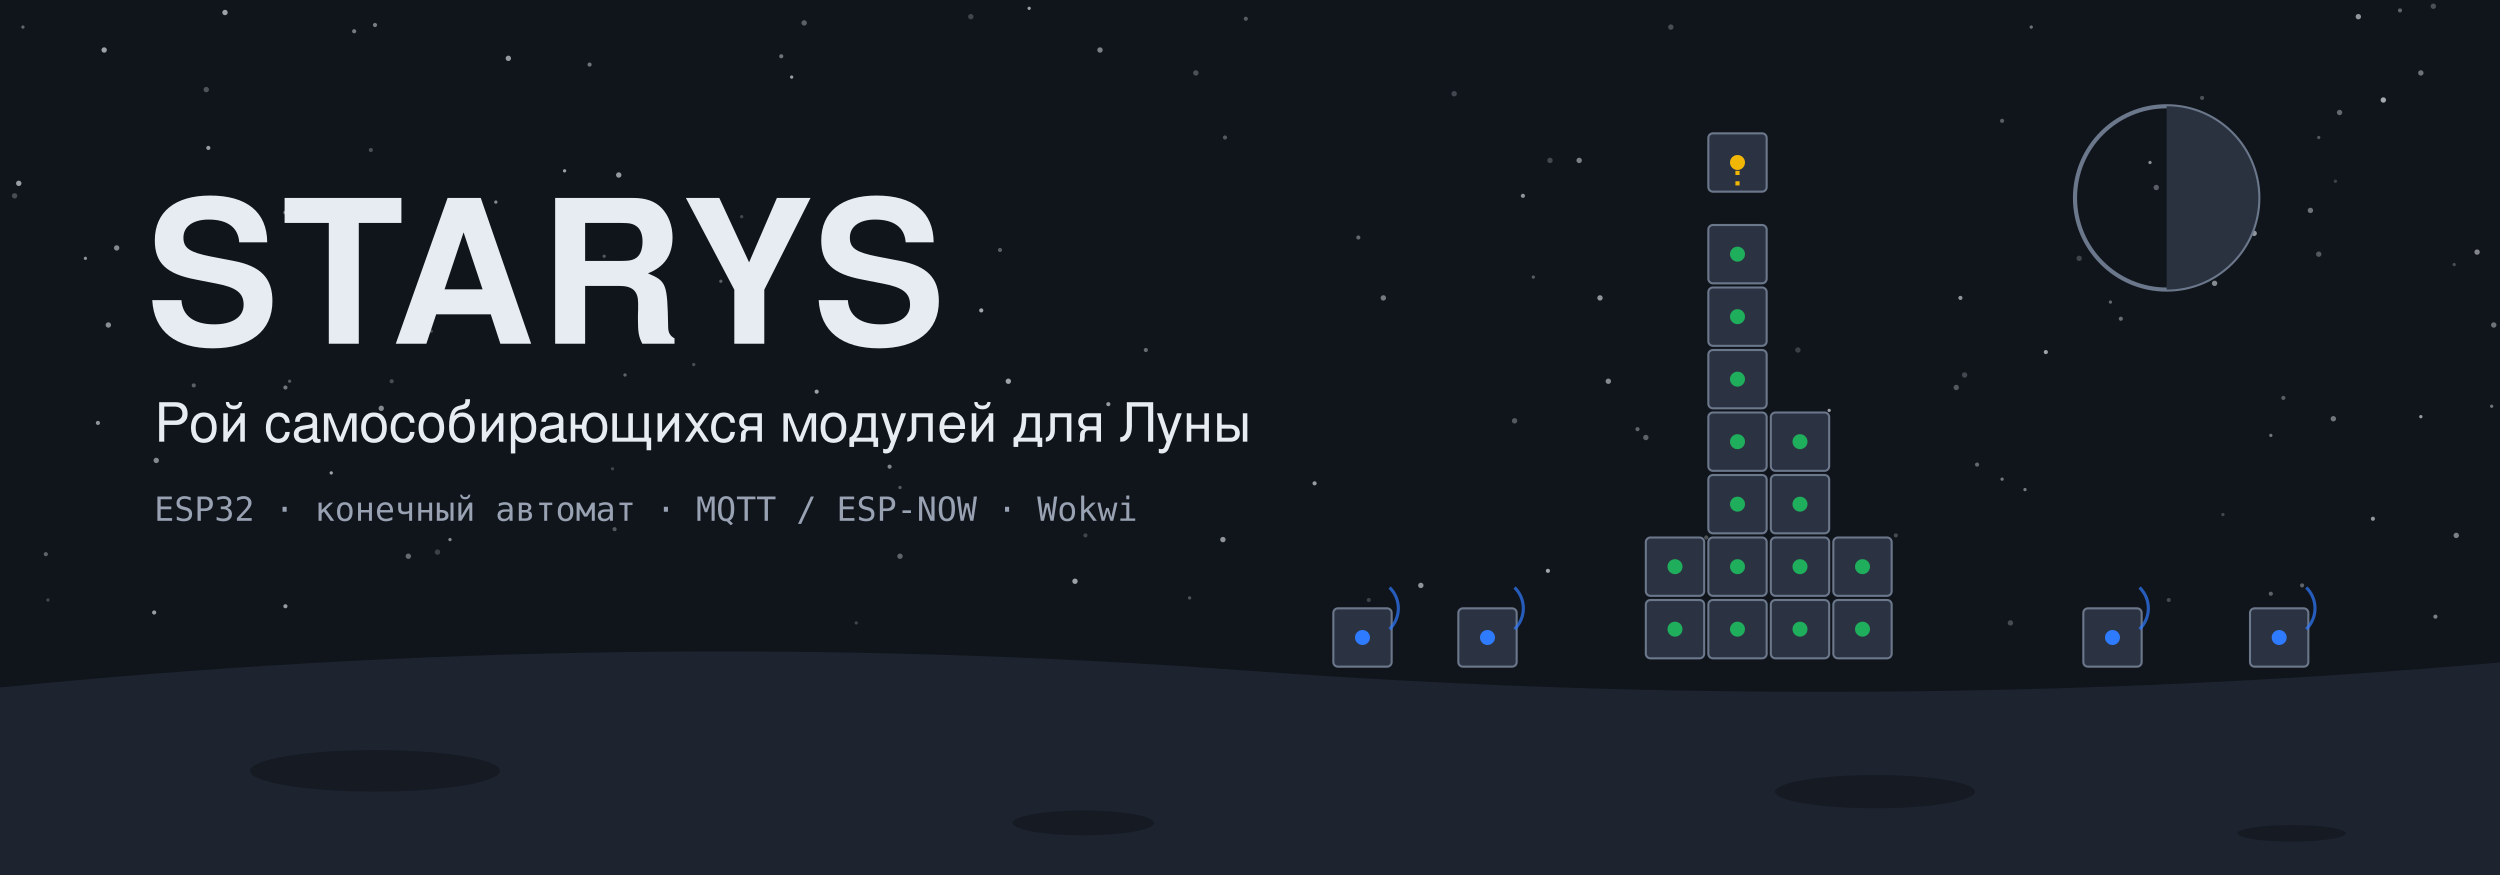
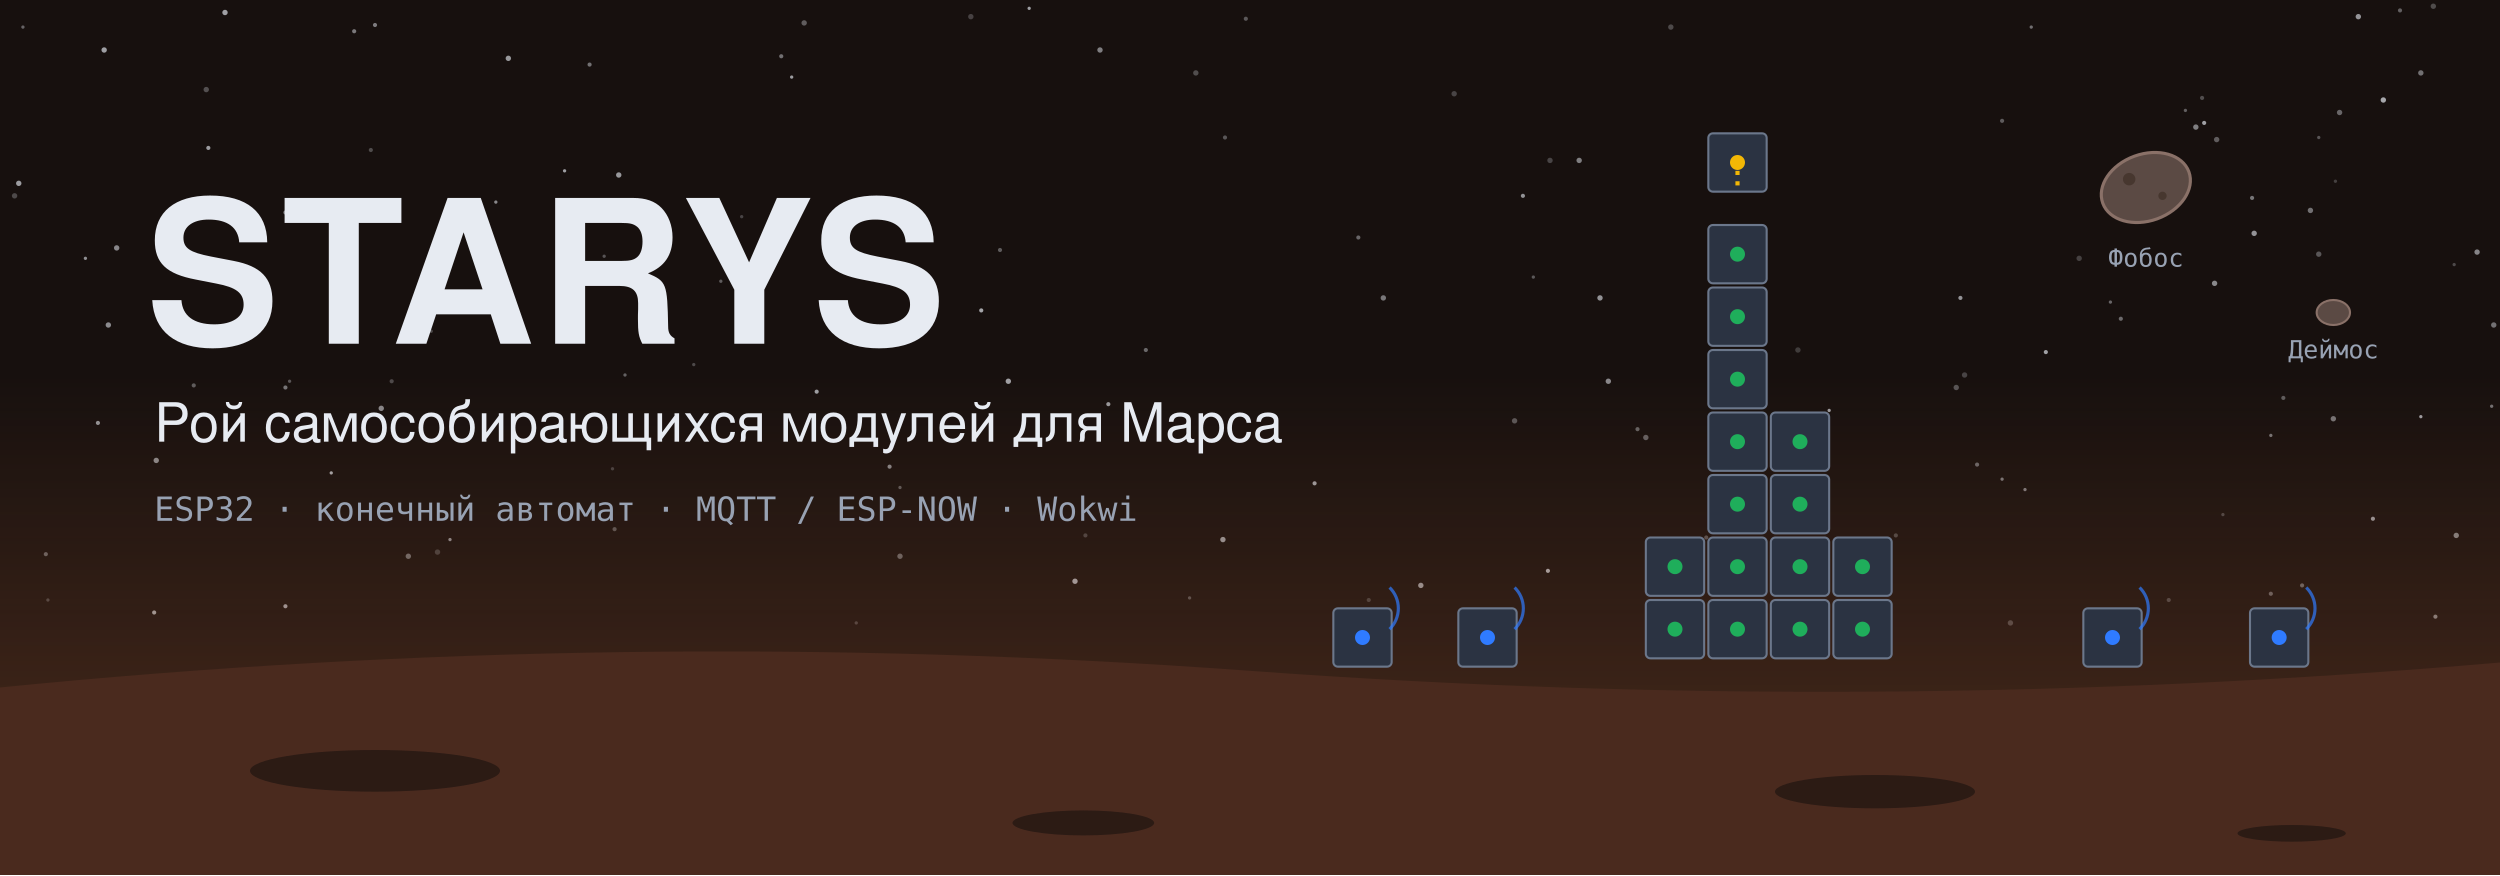
- <svg xmlns="http://www.w3.org/2000/svg" viewBox="0 0 1200 420" width="1200" height="420" role="img" aria-label="STARYS — рой модулей собирает башню на Луне">
-   <rect width="1200" height="420" fill="#10141b" />
+ <svg xmlns="http://www.w3.org/2000/svg" viewBox="0 0 1200 420" width="1200" height="420" role="img" aria-label="STARYS — рой модулей собирает башню на Марсе">
+   <rect width="1200" height="420" fill="#17100e" />
  <circle cx="283" cy="31" r="1" fill="#e7ebf2" opacity="0.44" />
  <circle cx="108" cy="6" r="1.3" fill="#e7ebf2" opacity="0.66" />
  <circle cx="961" cy="230" r="0.8" fill="#e7ebf2" opacity="0.46" />
  <circle cx="432" cy="234" r="0.8" fill="#e7ebf2" opacity="0.33" />
  <circle cx="1132" cy="8" r="1.3" fill="#e7ebf2" opacity="0.60" />
  <circle cx="961" cy="58" r="1" fill="#e7ebf2" opacity="0.34" />
  <circle cx="1041" cy="288" r="1" fill="#e7ebf2" opacity="0.24" />
  <circle cx="727" cy="202" r="1.3" fill="#e7ebf2" opacity="0.32" />
  <circle cx="297" cy="84" r="1.3" fill="#e7ebf2" opacity="0.62" />
  <circle cx="9" cy="88" r="1.3" fill="#e7ebf2" opacity="0.64" />
  <circle cx="1018" cy="153" r="1" fill="#e7ebf2" opacity="0.41" />
  <circle cx="346" cy="135" r="0.8" fill="#e7ebf2" opacity="0.35" />
  <circle cx="975" cy="13" r="0.8" fill="#e7ebf2" opacity="0.43" />
  <circle cx="1197" cy="156" r="1.3" fill="#e7ebf2" opacity="0.44" />
  <circle cx="411" cy="299" r="0.8" fill="#e7ebf2" opacity="0.23" />
  <circle cx="1096" cy="191" r="1" fill="#e7ebf2" opacity="0.34" />
  <circle cx="427" cy="224" r="1" fill="#e7ebf2" opacity="0.52" />
  <circle cx="238" cy="97" r="0.8" fill="#e7ebf2" opacity="0.55" />
  <circle cx="333" cy="175" r="0.8" fill="#e7ebf2" opacity="0.26" />
  <circle cx="1121" cy="87" r="0.8" fill="#e7ebf2" opacity="0.22" />
  <circle cx="837" cy="269" r="1" fill="#e7ebf2" opacity="0.57" />
  <circle cx="1152" cy="5" r="1" fill="#e7ebf2" opacity="0.36" />
  <circle cx="183" cy="196" r="1.3" fill="#e7ebf2" opacity="0.54" />
  <circle cx="93" cy="185" r="1" fill="#e7ebf2" opacity="0.35" />
  <circle cx="300" cy="180" r="0.8" fill="#e7ebf2" opacity="0.37" />
  <circle cx="11" cy="13" r="0.8" fill="#e7ebf2" opacity="0.38" />
  <circle cx="965" cy="299" r="1.3" fill="#e7ebf2" opacity="0.25" />
  <circle cx="1178" cy="127" r="0.8" fill="#e7ebf2" opacity="0.26" />
  <circle cx="75" cy="221" r="1.3" fill="#e7ebf2" opacity="0.54" />
  <circle cx="180" cy="12" r="1" fill="#e7ebf2" opacity="0.49" />
  <circle cx="386" cy="11" r="1.3" fill="#e7ebf2" opacity="0.35" />
  <circle cx="1196" cy="195" r="0.8" fill="#e7ebf2" opacity="0.44" />
  <circle cx="290" cy="123" r="0.8" fill="#e7ebf2" opacity="0.31" />
  <circle cx="532" cy="194" r="1" fill="#e7ebf2" opacity="0.62" />
  <circle cx="598" cy="9" r="1" fill="#e7ebf2" opacity="0.33" />
  <circle cx="631" cy="232" r="1" fill="#e7ebf2" opacity="0.63" />
  <circle cx="170" cy="15" r="1" fill="#e7ebf2" opacity="0.48" />
  <circle cx="1189" cy="121" r="1.3" fill="#e7ebf2" opacity="0.53" />
  <circle cx="949" cy="223" r="1" fill="#e7ebf2" opacity="0.39" />
  <circle cx="516" cy="279" r="1.3" fill="#e7ebf2" opacity="0.65" />
  <circle cx="1109" cy="101" r="1.3" fill="#e7ebf2" opacity="0.44" />
  <circle cx="1081" cy="95" r="1" fill="#e7ebf2" opacity="0.46" />
  <circle cx="786" cy="206" r="1" fill="#e7ebf2" opacity="0.37" />
  <circle cx="471" cy="149" r="1" fill="#e7ebf2" opacity="0.68" />
  <circle cx="802" cy="13" r="1.3" fill="#e7ebf2" opacity="0.26" />
  <circle cx="1162" cy="200" r="0.8" fill="#e7ebf2" opacity="0.64" />
  <circle cx="825" cy="139" r="1" fill="#e7ebf2" opacity="0.57" />
  <circle cx="1113" cy="66" r="0.8" fill="#e7ebf2" opacity="0.31" />
  <circle cx="188" cy="183" r="1" fill="#e7ebf2" opacity="0.26" />
  <circle cx="972" cy="235" r="0.8" fill="#e7ebf2" opacity="0.48" />
  <circle cx="1054" cy="61" r="1.3" fill="#e7ebf2" opacity="0.50" />
  <circle cx="982" cy="169" r="1" fill="#e7ebf2" opacity="0.66" />
  <circle cx="528" cy="24" r="1.3" fill="#e7ebf2" opacity="0.50" />
  <circle cx="587" cy="259" r="1.3" fill="#e7ebf2" opacity="0.59" />
  <circle cx="50" cy="24" r="1.3" fill="#e7ebf2" opacity="0.65" />
  <circle cx="356" cy="104" r="0.8" fill="#e7ebf2" opacity="0.24" />
  <circle cx="652" cy="114" r="1" fill="#e7ebf2" opacity="0.39" />
  <circle cx="910" cy="257" r="1" fill="#e7ebf2" opacity="0.25" />
  <circle cx="137" cy="186" r="1" fill="#e7ebf2" opacity="0.46" />
  <circle cx="521" cy="257" r="1" fill="#e7ebf2" opacity="0.23" />
  <circle cx="1058" cy="59" r="1" fill="#e7ebf2" opacity="0.66" />
  <circle cx="574" cy="35" r="1.3" fill="#e7ebf2" opacity="0.28" />
  <circle cx="1049" cy="53" r="0.8" fill="#e7ebf2" opacity="0.36" />
  <circle cx="1032" cy="78" r="0.8" fill="#e7ebf2" opacity="0.56" />
  <circle cx="7" cy="94" r="1.3" fill="#e7ebf2" opacity="0.26" />
  <circle cx="943" cy="180" r="1.3" fill="#e7ebf2" opacity="0.24" />
  <circle cx="295" cy="254" r="1" fill="#e7ebf2" opacity="0.31" />
  <circle cx="216" cy="259" r="0.8" fill="#e7ebf2" opacity="0.54" />
  <circle cx="731" cy="94" r="1" fill="#e7ebf2" opacity="0.59" />
  <circle cx="682" cy="281" r="1.3" fill="#e7ebf2" opacity="0.59" />
  <circle cx="736" cy="133" r="0.8" fill="#e7ebf2" opacity="0.33" />
  <circle cx="717" cy="296" r="1" fill="#e7ebf2" opacity="0.27" />
  <circle cx="99" cy="43" r="1.3" fill="#e7ebf2" opacity="0.29" />
  <circle cx="1082" cy="112" r="1.3" fill="#e7ebf2" opacity="0.60" />
  <circle cx="810" cy="265" r="0.8" fill="#e7ebf2" opacity="0.40" />
  <circle cx="1123" cy="54" r="1.3" fill="#e7ebf2" opacity="0.39" />
  <circle cx="210" cy="265" r="1.3" fill="#e7ebf2" opacity="0.21" />
  <circle cx="1139" cy="249" r="1" fill="#e7ebf2" opacity="0.60" />
  <circle cx="1144" cy="48" r="1.3" fill="#e7ebf2" opacity="0.69" />
  <circle cx="793" cy="298" r="0.8" fill="#e7ebf2" opacity="0.58" />
  <circle cx="1162" cy="35" r="1.3" fill="#e7ebf2" opacity="0.44" />
  <circle cx="1064" cy="67" r="1.3" fill="#e7ebf2" opacity="0.35" />
  <circle cx="1113" cy="122" r="1.3" fill="#e7ebf2" opacity="0.32" />
  <circle cx="588" cy="66" r="1" fill="#e7ebf2" opacity="0.32" />
  <circle cx="392" cy="188" r="1" fill="#e7ebf2" opacity="0.65" />
  <circle cx="480" cy="120" r="1" fill="#e7ebf2" opacity="0.34" />
  <circle cx="494" cy="4" r="0.8" fill="#e7ebf2" opacity="0.65" />
  <circle cx="550" cy="168" r="1" fill="#e7ebf2" opacity="0.40" />
  <circle cx="466" cy="8" r="1.3" fill="#e7ebf2" opacity="0.23" />
  <circle cx="1169" cy="296" r="1" fill="#e7ebf2" opacity="0.50" />
  <circle cx="375" cy="27" r="1" fill="#e7ebf2" opacity="0.44" />
  <circle cx="768" cy="143" r="1.3" fill="#e7ebf2" opacity="0.59" />
  <circle cx="178" cy="72" r="1" fill="#e7ebf2" opacity="0.27" />
  <circle cx="56" cy="119" r="1.3" fill="#e7ebf2" opacity="0.54" />
  <circle cx="657" cy="288" r="1" fill="#e7ebf2" opacity="0.21" />
  <circle cx="294" cy="225" r="0.8" fill="#e7ebf2" opacity="0.22" />
  <circle cx="380" cy="37" r="0.8" fill="#e7ebf2" opacity="0.64" />
  <circle cx="772" cy="183" r="1.3" fill="#e7ebf2" opacity="0.55" />
  <circle cx="878" cy="197" r="0.8" fill="#e7ebf2" opacity="0.64" />
  <circle cx="863" cy="168" r="1.3" fill="#e7ebf2" opacity="0.20" />
  <circle cx="1057" cy="47" r="1" fill="#e7ebf2" opacity="0.28" />
  <circle cx="1013" cy="145" r="0.8" fill="#e7ebf2" opacity="0.39" />
  <circle cx="196" cy="267" r="1.3" fill="#e7ebf2" opacity="0.40" />
  <circle cx="819" cy="258" r="1" fill="#e7ebf2" opacity="0.29" />
  <circle cx="74" cy="294" r="1" fill="#e7ebf2" opacity="0.64" />
  <circle cx="23" cy="288" r="0.8" fill="#e7ebf2" opacity="0.24" />
  <circle cx="139" cy="183" r="0.8" fill="#e7ebf2" opacity="0.32" />
  <circle cx="664" cy="143" r="1.3" fill="#e7ebf2" opacity="0.47" />
  <circle cx="1063" cy="136" r="1.3" fill="#e7ebf2" opacity="0.55" />
  <circle cx="1105" cy="281" r="1" fill="#e7ebf2" opacity="0.37" />
  <circle cx="207" cy="159" r="0.8" fill="#e7ebf2" opacity="0.25" />
  <circle cx="743" cy="274" r="1" fill="#e7ebf2" opacity="0.67" />
  <circle cx="998" cy="124" r="1.3" fill="#e7ebf2" opacity="0.22" />
  <circle cx="758" cy="77" r="1.3" fill="#e7ebf2" opacity="0.50" />
  <circle cx="941" cy="143" r="1" fill="#e7ebf2" opacity="0.60" />
  <circle cx="100" cy="71" r="1" fill="#e7ebf2" opacity="0.64" />
  <circle cx="790" cy="210" r="1.3" fill="#e7ebf2" opacity="0.36" />
  <circle cx="571" cy="287" r="0.8" fill="#e7ebf2" opacity="0.29" />
  <circle cx="52" cy="156" r="1.3" fill="#e7ebf2" opacity="0.56" />
  <circle cx="47" cy="203" r="1" fill="#e7ebf2" opacity="0.59" />
  <circle cx="1090" cy="209" r="0.8" fill="#e7ebf2" opacity="0.45" />
  <circle cx="1067" cy="247" r="0.8" fill="#e7ebf2" opacity="0.24" />
  <circle cx="271" cy="82" r="0.8" fill="#e7ebf2" opacity="0.65" />
  <circle cx="1168" cy="3" r="1.3" fill="#e7ebf2" opacity="0.27" />
  <circle cx="432" cy="267" r="1.3" fill="#e7ebf2" opacity="0.37" />
  <circle cx="1179" cy="257" r="1.3" fill="#e7ebf2" opacity="0.50" />
  <circle cx="41" cy="124" r="0.8" fill="#e7ebf2" opacity="0.58" />
  <circle cx="1035" cy="90" r="1.3" fill="#e7ebf2" opacity="0.34" />
  <circle cx="249" cy="211" r="1" fill="#e7ebf2" opacity="0.29" />
  <circle cx="22" cy="266" r="1" fill="#e7ebf2" opacity="0.37" />
  <circle cx="1090" cy="285" r="1" fill="#e7ebf2" opacity="0.36" />
  <circle cx="744" cy="77" r="1.3" fill="#e7ebf2" opacity="0.24" />
  <circle cx="484" cy="183" r="1.3" fill="#e7ebf2" opacity="0.66" />
  <circle cx="159" cy="227" r="0.8" fill="#e7ebf2" opacity="0.67" />
  <circle cx="939" cy="186" r="1.3" fill="#e7ebf2" opacity="0.31" />
  <circle cx="1120" cy="201" r="1.3" fill="#e7ebf2" opacity="0.45" />
  <circle cx="137" cy="102" r="1" fill="#e7ebf2" opacity="0.49" />
  <circle cx="244" cy="28" r="1.3" fill="#e7ebf2" opacity="0.62" />
  <circle cx="137" cy="291" r="1" fill="#e7ebf2" opacity="0.63" />
  <circle cx="698" cy="45" r="1.3" fill="#e7ebf2" opacity="0.24" />
-   <circle cx="1040" cy="95" r="44" fill="none" stroke="#6b778b" stroke-width="2" />
-   <path d="M1040 51 A44 44 0 0 1 1040 139 Z" fill="#2a3240" />
-   <path d="M0 330 Q 300 300 600 322 T 1200 318 L1200 420 L0 420 Z" fill="#1d242f" />
-   <ellipse cx="180" cy="370" rx="60" ry="10" fill="#10141b" opacity=".6" />
-   <ellipse cx="520" cy="395" rx="34" ry="6" fill="#10141b" opacity=".6" />
-   <ellipse cx="900" cy="380" rx="48" ry="8" fill="#10141b" opacity=".6" />
-   <ellipse cx="1100" cy="400" rx="26" ry="4" fill="#10141b" opacity=".6" />
+   <ellipse cx="1030" cy="90" rx="22" ry="16" transform="rotate(-20 1030 90)" fill="#5b4a44" stroke="#8a7168" stroke-width="1.5" />
+   <circle cx="1022" cy="86" r="3" fill="#47372f" />
+   <circle cx="1038" cy="94" r="2" fill="#47372f" />
+   <ellipse cx="1120" cy="150" rx="8" ry="6" fill="#5b4a44" stroke="#8a7168" stroke-width="1" />
+   <text x="1030" y="128" font-family="SFMono-Regular, Consolas, Menlo, monospace" font-size="12" fill="#98a2b3" text-anchor="middle">Фобос</text>
+   <text x="1120" y="172" font-family="SFMono-Regular, Consolas, Menlo, monospace" font-size="12" fill="#98a2b3" text-anchor="middle">Деймос</text>
+   <defs>
+     <linearGradient id="haze" x1="0" y1="0" x2="0" y2="1">
+       <stop offset="0" stop-color="#c1693c" stop-opacity="0" />
+       <stop offset="1" stop-color="#c1693c" stop-opacity="0.22" />
+     </linearGradient>
+   </defs>
+   <rect x="0" y="180" width="1200" height="160" fill="url(#haze)" />
+   <path d="M0 330 Q 300 300 600 322 T 1200 318 L1200 420 L0 420 Z" fill="#4a2a1e" />
+   <ellipse cx="180" cy="370" rx="60" ry="10" fill="#17100e" opacity=".6" />
+   <ellipse cx="520" cy="395" rx="34" ry="6" fill="#17100e" opacity=".6" />
+   <ellipse cx="900" cy="380" rx="48" ry="8" fill="#17100e" opacity=".6" />
+   <ellipse cx="1100" cy="400" rx="26" ry="4" fill="#17100e" opacity=".6" />
  <rect x="820" y="288" width="28" height="28" rx="2.2" fill="#2b3342" stroke="#6b778b" stroke-width="1.0" />
  <circle cx="834.0" cy="302.0" r="3.6" fill="#1fae5b" />
  <rect x="820" y="258" width="28" height="28" rx="2.2" fill="#2b3342" stroke="#6b778b" stroke-width="1.0" />
  <circle cx="834.0" cy="272.0" r="3.6" fill="#1fae5b" />
  <rect x="820" y="228" width="28" height="28" rx="2.2" fill="#2b3342" stroke="#6b778b" stroke-width="1.0" />
  <circle cx="834.0" cy="242.0" r="3.6" fill="#1fae5b" />
  <rect x="820" y="198" width="28" height="28" rx="2.2" fill="#2b3342" stroke="#6b778b" stroke-width="1.0" />
  <circle cx="834.0" cy="212.0" r="3.6" fill="#1fae5b" />
  <rect x="820" y="168" width="28" height="28" rx="2.2" fill="#2b3342" stroke="#6b778b" stroke-width="1.0" />
  <circle cx="834.0" cy="182.0" r="3.6" fill="#1fae5b" />
  <rect x="820" y="138" width="28" height="28" rx="2.2" fill="#2b3342" stroke="#6b778b" stroke-width="1.0" />
  <circle cx="834.0" cy="152.0" r="3.6" fill="#1fae5b" />
  <rect x="820" y="108" width="28" height="28" rx="2.2" fill="#2b3342" stroke="#6b778b" stroke-width="1.0" />
  <circle cx="834.0" cy="122.0" r="3.6" fill="#1fae5b" />
  <rect x="850" y="288" width="28" height="28" rx="2.2" fill="#2b3342" stroke="#6b778b" stroke-width="1.0" />
  <circle cx="864.0" cy="302.0" r="3.6" fill="#1fae5b" />
  <rect x="850" y="258" width="28" height="28" rx="2.2" fill="#2b3342" stroke="#6b778b" stroke-width="1.0" />
  <circle cx="864.0" cy="272.0" r="3.6" fill="#1fae5b" />
  <rect x="850" y="228" width="28" height="28" rx="2.2" fill="#2b3342" stroke="#6b778b" stroke-width="1.0" />
  <circle cx="864.0" cy="242.0" r="3.6" fill="#1fae5b" />
  <rect x="850" y="198" width="28" height="28" rx="2.2" fill="#2b3342" stroke="#6b778b" stroke-width="1.0" />
  <circle cx="864.0" cy="212.0" r="3.6" fill="#1fae5b" />
  <rect x="790" y="288" width="28" height="28" rx="2.2" fill="#2b3342" stroke="#6b778b" stroke-width="1.0" />
  <circle cx="804.0" cy="302.0" r="3.6" fill="#1fae5b" />
  <rect x="880" y="288" width="28" height="28" rx="2.2" fill="#2b3342" stroke="#6b778b" stroke-width="1.0" />
  <circle cx="894.0" cy="302.0" r="3.6" fill="#1fae5b" />
  <rect x="790" y="258" width="28" height="28" rx="2.2" fill="#2b3342" stroke="#6b778b" stroke-width="1.0" />
  <circle cx="804.0" cy="272.0" r="3.6" fill="#1fae5b" />
  <rect x="880" y="258" width="28" height="28" rx="2.2" fill="#2b3342" stroke="#6b778b" stroke-width="1.0" />
  <circle cx="894.0" cy="272.0" r="3.6" fill="#1fae5b" />
  <rect x="820" y="64" width="28" height="28" rx="2.2" fill="#2b3342" stroke="#6b778b" stroke-width="1.0" />
  <circle cx="834.0" cy="78.0" r="3.6" fill="#f2b705" />
  <path d="M834.0 82 v8" stroke="#f2b705" stroke-width="2" stroke-dasharray="2 3" />
  <rect x="640" y="292" width="28" height="28" rx="2.2" fill="#2b3342" stroke="#6b778b" stroke-width="1.0" />
  <circle cx="654.0" cy="306.0" r="3.6" fill="#2f7bff" />
  <path d="M667.0 282 a14 14 0 0 1 0 20" fill="none" stroke="#2f7bff" stroke-width="1.5" opacity=".7" />
  <rect x="700" y="292" width="28" height="28" rx="2.2" fill="#2b3342" stroke="#6b778b" stroke-width="1.0" />
  <circle cx="714.0" cy="306.0" r="3.6" fill="#2f7bff" />
  <path d="M727.0 282 a14 14 0 0 1 0 20" fill="none" stroke="#2f7bff" stroke-width="1.5" opacity=".7" />
  <rect x="1000" y="292" width="28" height="28" rx="2.2" fill="#2b3342" stroke="#6b778b" stroke-width="1.0" />
  <circle cx="1014.0" cy="306.0" r="3.6" fill="#2f7bff" />
  <path d="M1027.0 282 a14 14 0 0 1 0 20" fill="none" stroke="#2f7bff" stroke-width="1.5" opacity=".7" />
  <rect x="1080" y="292" width="28" height="28" rx="2.2" fill="#2b3342" stroke="#6b778b" stroke-width="1.0" />
  <circle cx="1094.0" cy="306.0" r="3.6" fill="#2f7bff" />
  <path d="M1107.0 282 a14 14 0 0 1 0 20" fill="none" stroke="#2f7bff" stroke-width="1.5" opacity=".7" />
  <text x="70" y="165" font-family="Segoe UI, Helvetica, Arial, sans-serif" font-size="96" font-weight="800" fill="#e7ebf2" letter-spacing="2">STARYS</text>
-   <text x="74" y="212" font-family="Segoe UI, Helvetica, Arial, sans-serif" font-size="26" fill="#e7ebf2">Рой самособирающихся модулей для Луны</text>
+   <text x="74" y="212" font-family="Segoe UI, Helvetica, Arial, sans-serif" font-size="26" fill="#e7ebf2">Рой самособирающихся модулей для Марса</text>
  <text x="74" y="250" font-family="SFMono-Regular, Consolas, Menlo, monospace" font-size="16" fill="#98a2b3">ESP32 · конечный автомат · MQTT / ESP-NOW · Wokwi</text>
</svg>
